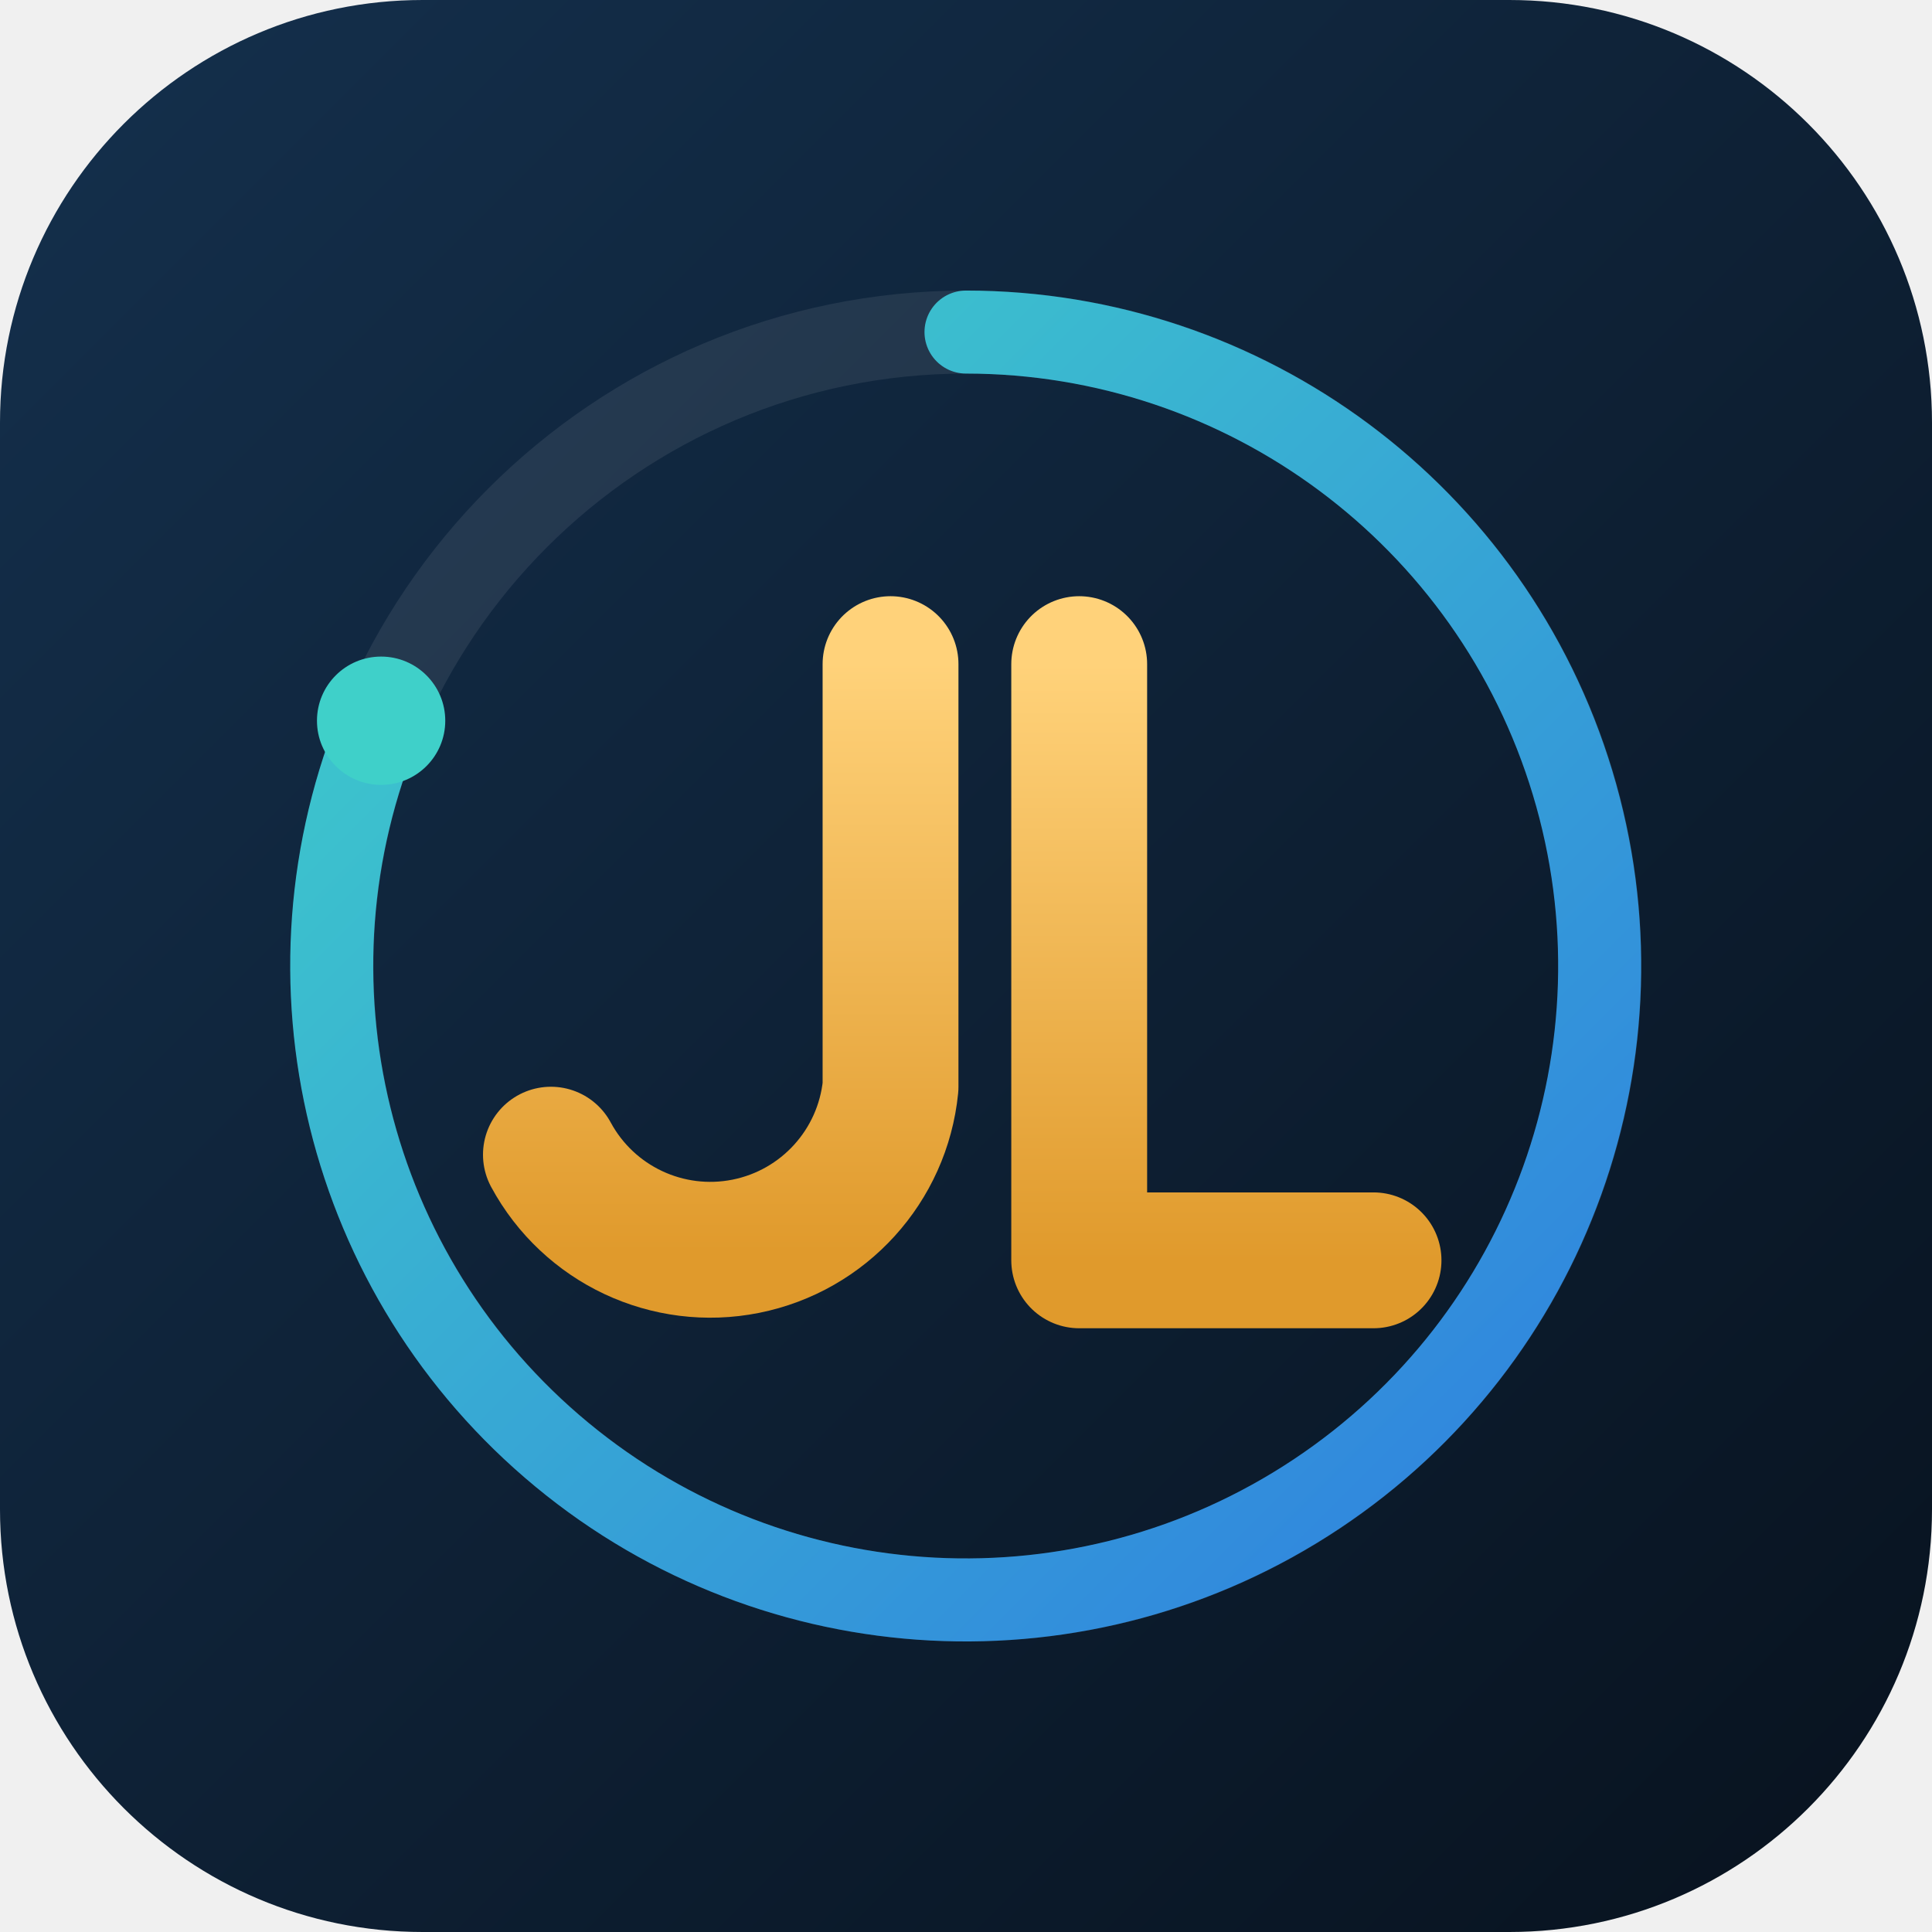
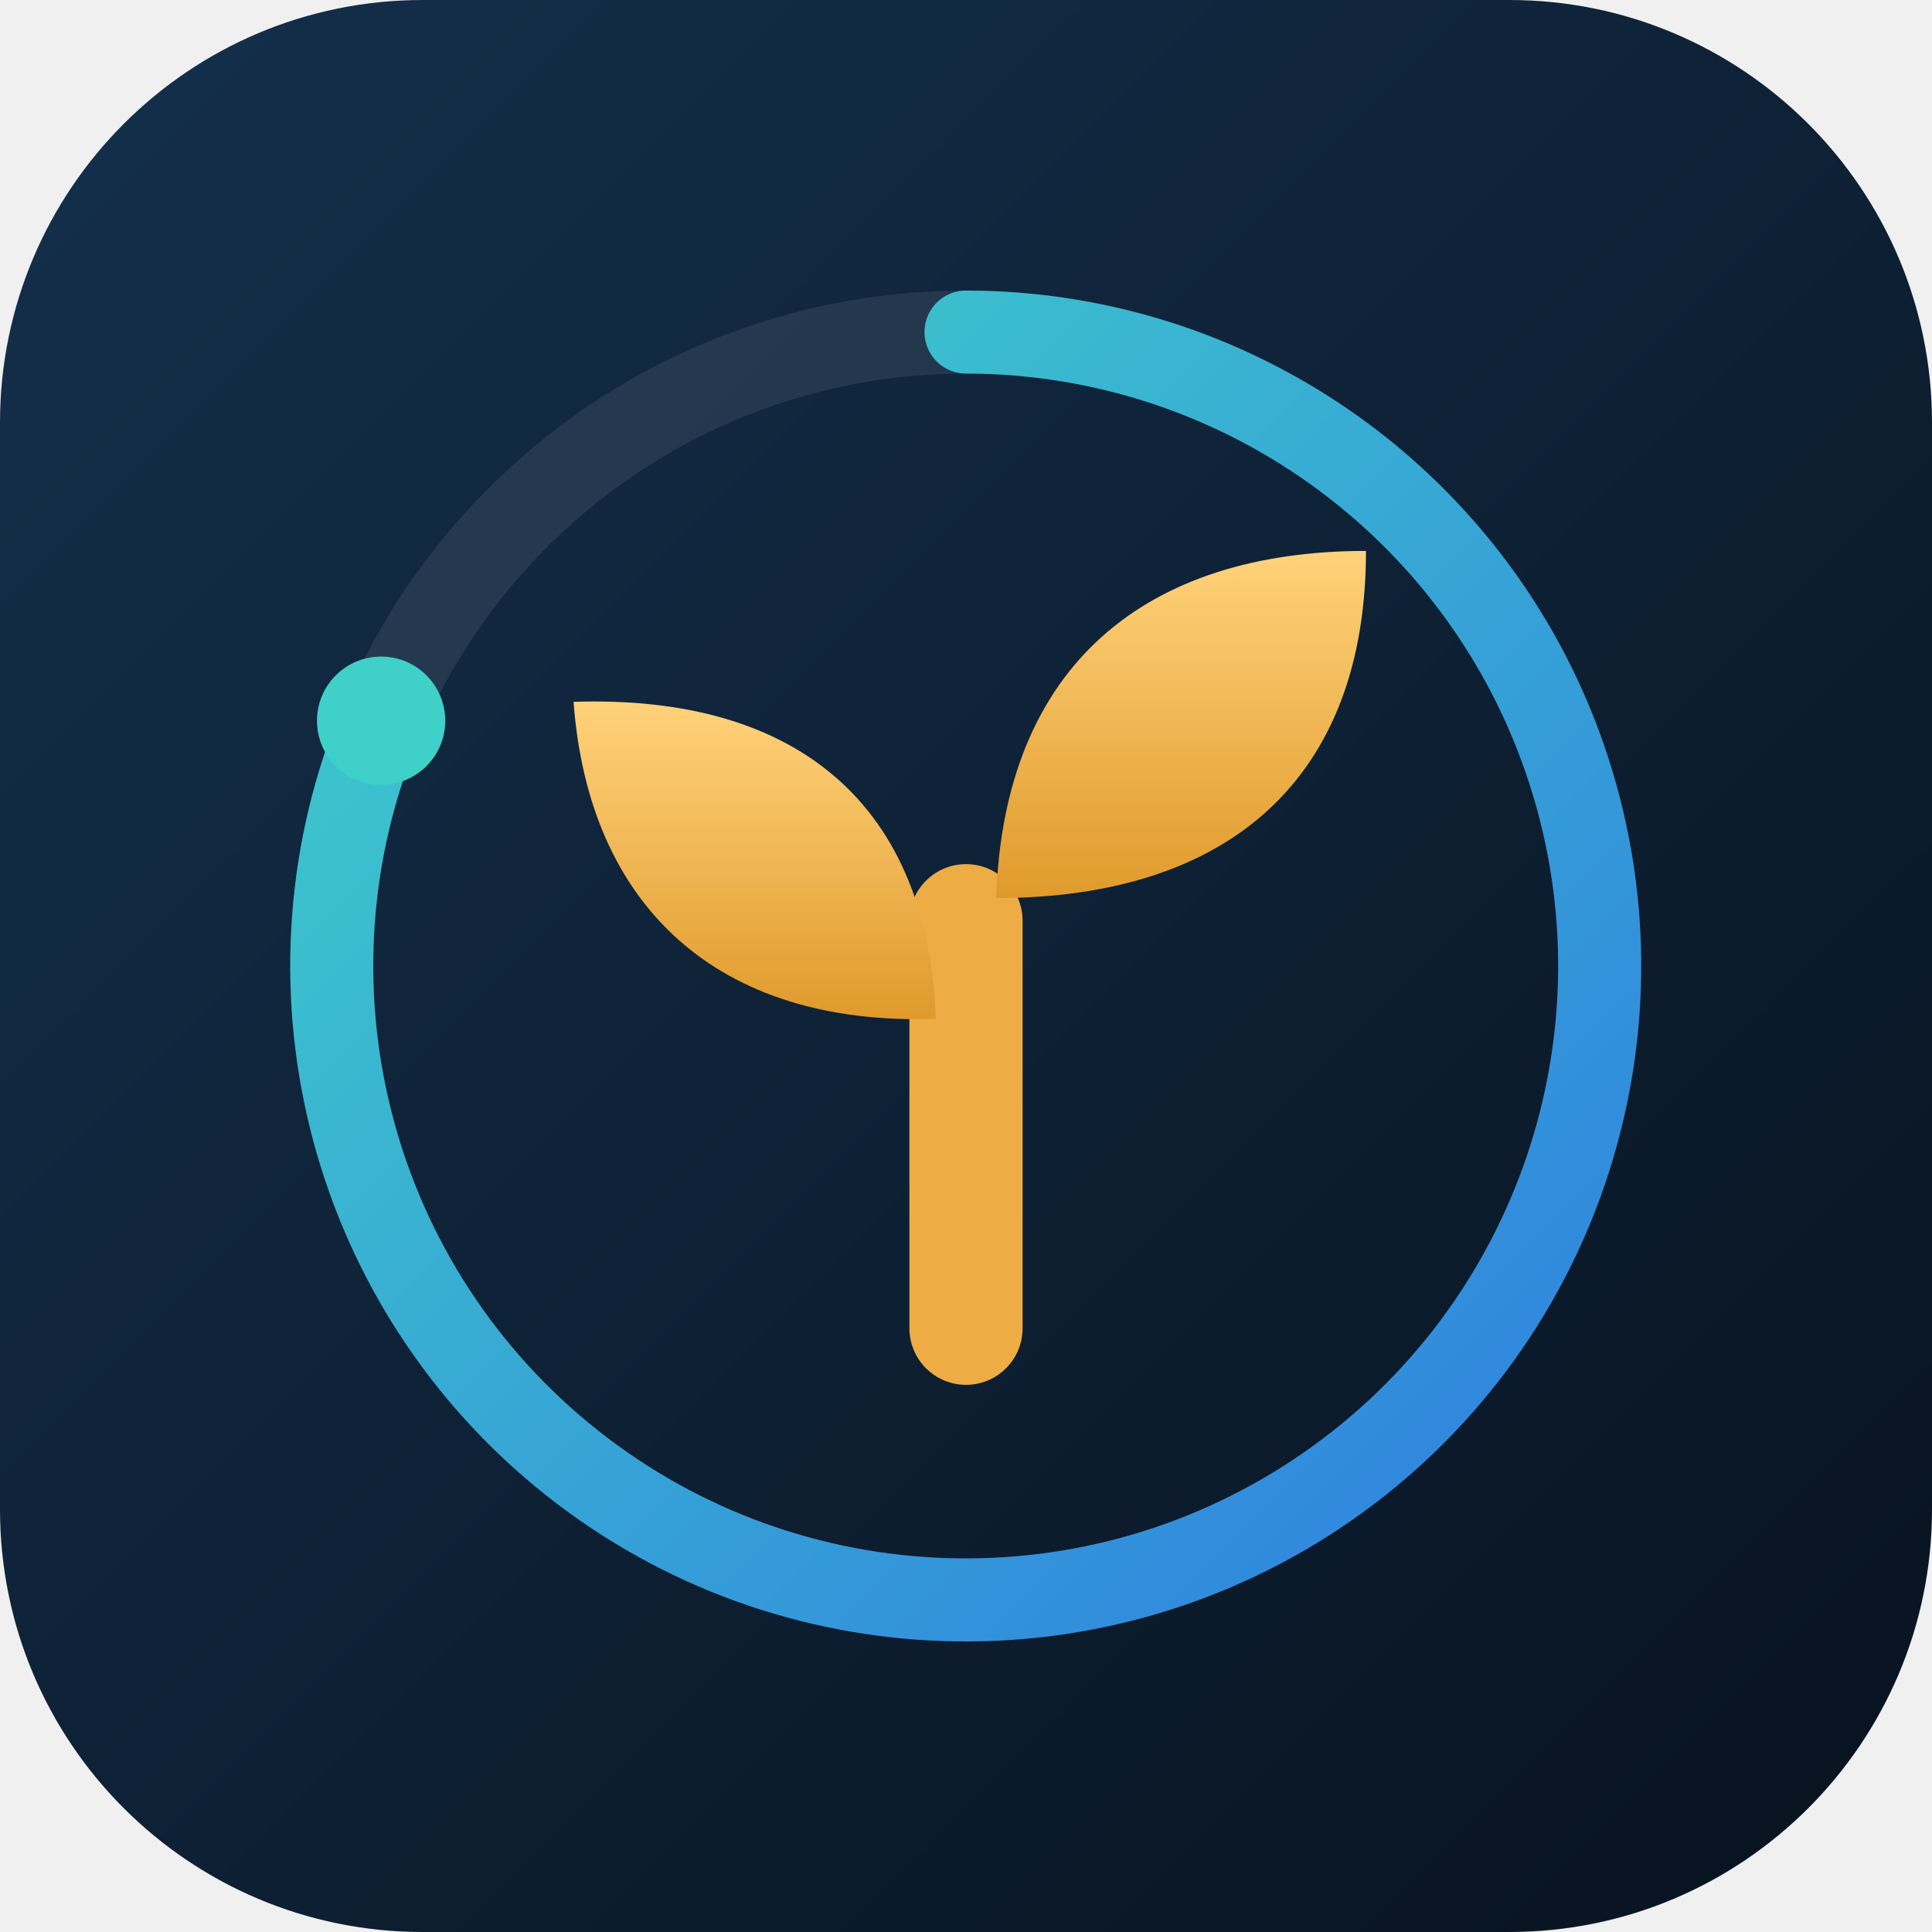
<svg xmlns="http://www.w3.org/2000/svg" viewBox="0 0 512 512">
  <defs>
    <linearGradient id="bg" x1="0" y1="0" x2="1" y2="1">
      <stop offset="0" stop-color="#14304d" />
      <stop offset="1" stop-color="#08121e" />
    </linearGradient>
    <linearGradient id="ring" x1="0" y1="0" x2="1" y2="1">
      <stop offset="0" stop-color="#3fd0c9" />
      <stop offset="1" stop-color="#2f7fe0" />
    </linearGradient>
    <linearGradient id="gold" x1="0" y1="0" x2="0" y2="1">
      <stop offset="0" stop-color="#ffd27a" />
      <stop offset="1" stop-color="#e09a2c" />
    </linearGradient>
  </defs>
  <rect width="512" height="512" rx="112" fill="url(#bg)" />
  <circle cx="256" cy="256" r="168" fill="none" stroke="#ffffff" stroke-opacity=".08" stroke-width="22" />
  <path d="M256 88 A168 168 0 1 1 101 191" fill="none" stroke="url(#ring)" stroke-width="22" stroke-linecap="round" />
  <circle cx="101" cy="191" r="17" fill="#3fd0c9" />
-   <path d="M236 176 V288 A48 48 0 0 1 146 306" fill="none" stroke="url(#gold)" stroke-width="36" stroke-linecap="round" stroke-linejoin="round" />
-   <path d="M286 176 V334 H364" fill="none" stroke="url(#gold)" stroke-width="36" stroke-linecap="round" stroke-linejoin="round" />
+   <path d="M256 352 V244" fill="none" stroke="#eeac45" stroke-width="30" stroke-linecap="round" />
+   <path d="M248 270 C190 272 156 240 152 186 C212 184 246 214 248 270 Z" fill="url(#gold)" />
+   <path d="M264 238 C266 176 304 146 362 146 C362 206 326 238 264 238 Z" fill="url(#gold)" />
</svg>
